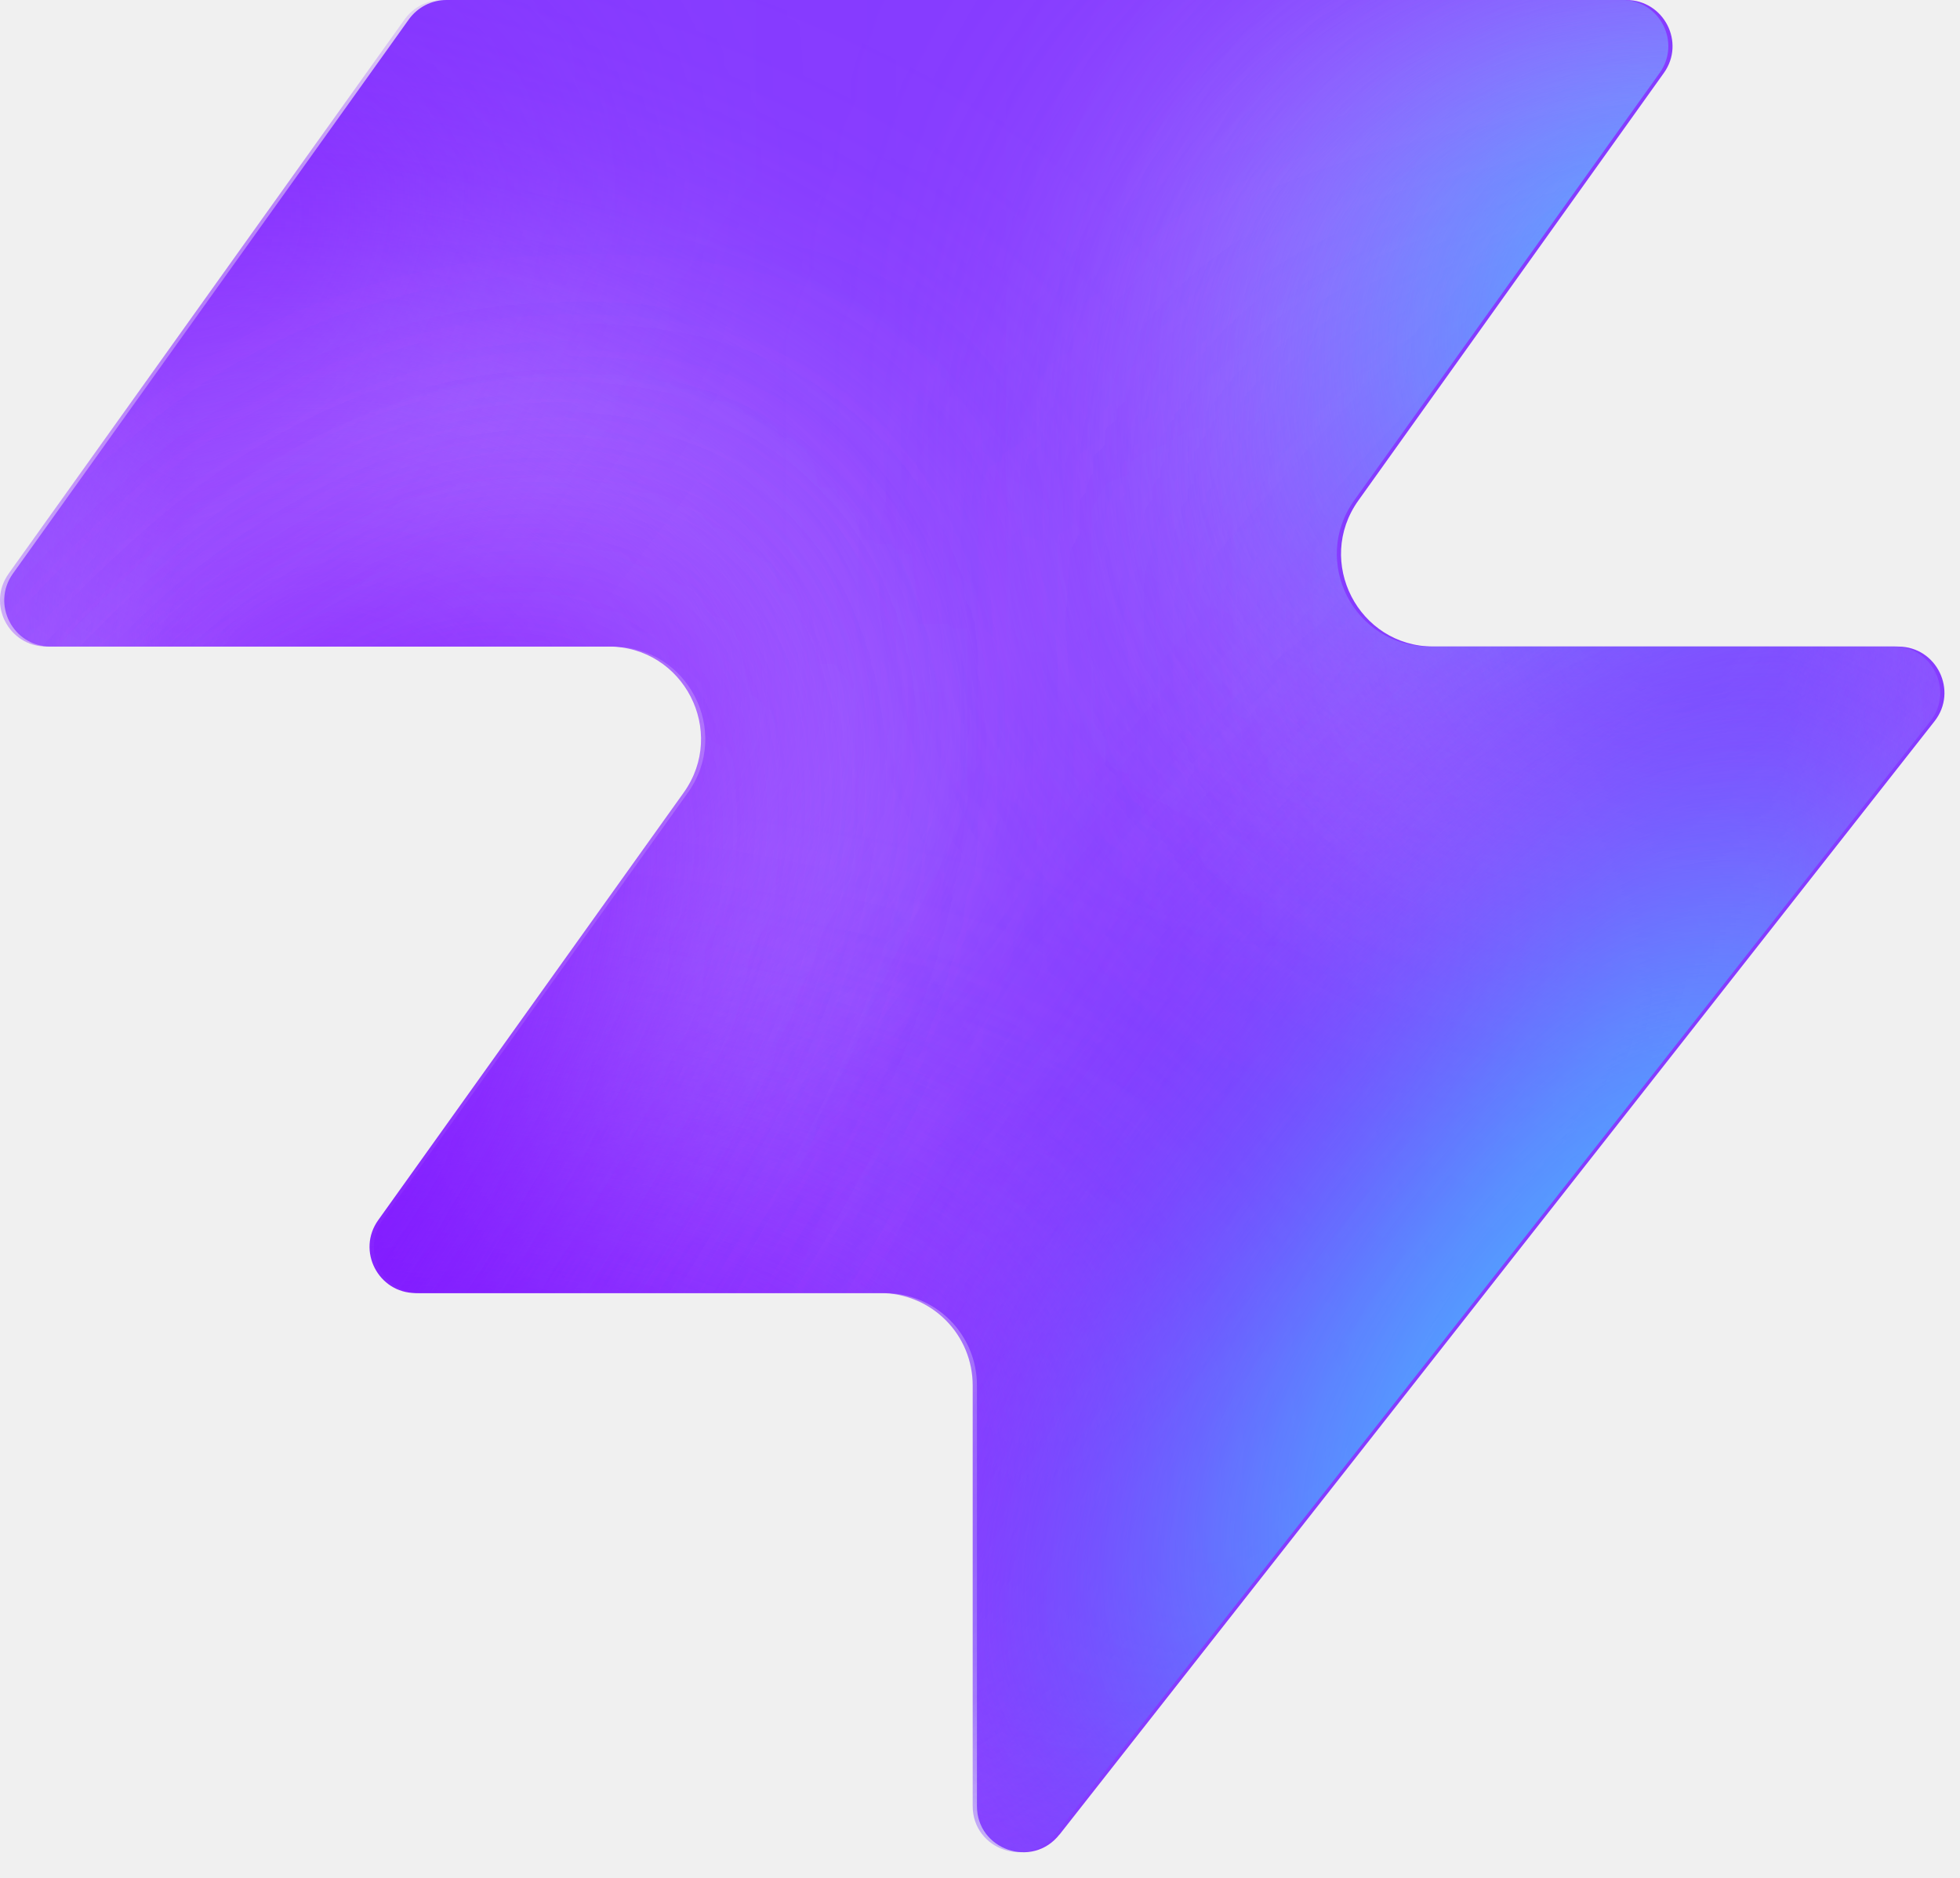
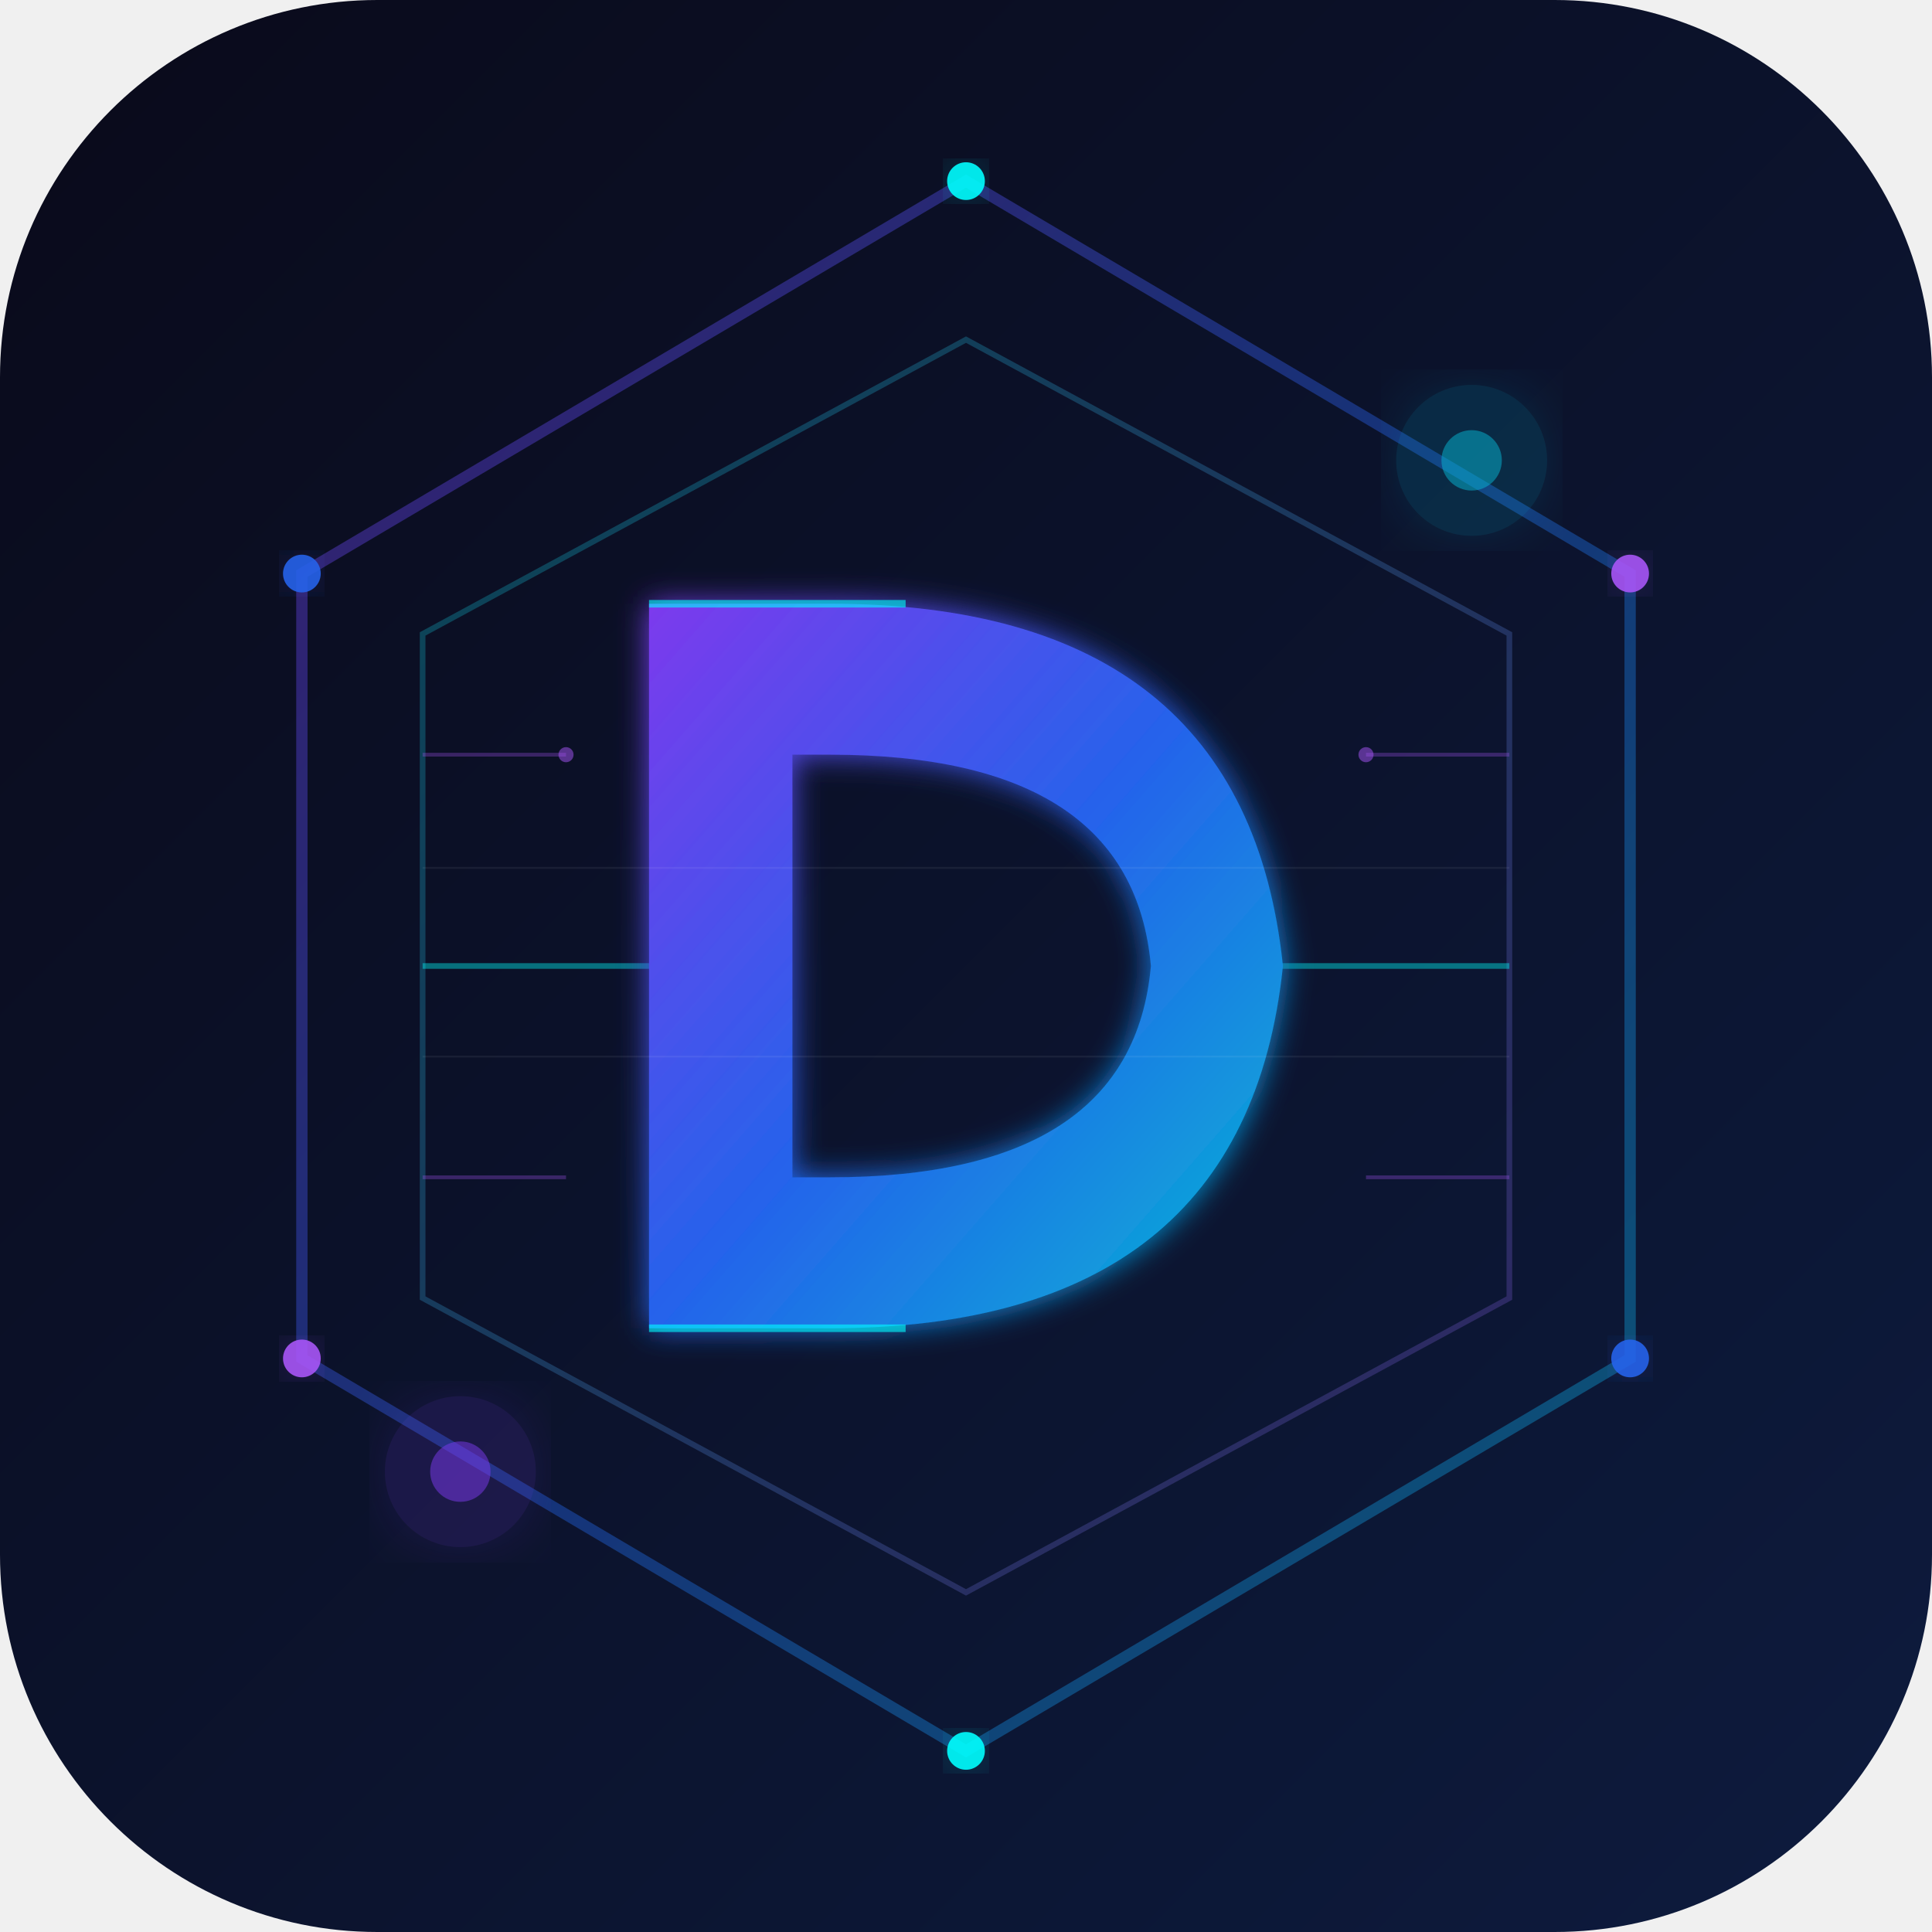
- <svg xmlns="http://www.w3.org/2000/svg" width="48" height="46" fill="none" viewBox="0 0 48 46">
-   <path fill="#863bff" d="M25.946 44.938c-.664.845-2.021.375-2.021-.698V33.937a2.26 2.26 0 0 0-2.262-2.262H10.287c-.92 0-1.456-1.04-.92-1.788l7.48-10.471c1.07-1.497 0-3.578-1.842-3.578H1.237c-.92 0-1.456-1.04-.92-1.788L10.013.474c.214-.297.556-.474.92-.474h28.894c.92 0 1.456 1.04.92 1.788l-7.48 10.471c-1.07 1.498 0 3.579 1.842 3.579h11.377c.943 0 1.473 1.088.89 1.83L25.947 44.94z" style="fill:#863bff;fill:color(display-p3 .525 .23 1);fill-opacity:1" />
-   <mask id="a" width="48" height="46" x="0" y="0" maskUnits="userSpaceOnUse" style="mask-type:alpha">
-     <path fill="#000" d="M25.842 44.938c-.664.844-2.021.375-2.021-.698V33.937a2.26 2.26 0 0 0-2.262-2.262H10.183c-.92 0-1.456-1.04-.92-1.788l7.48-10.471c1.07-1.498 0-3.579-1.842-3.579H1.133c-.92 0-1.456-1.04-.92-1.787L9.91.473c.214-.297.556-.474.92-.474h28.894c.92 0 1.456 1.04.92 1.788l-7.48 10.471c-1.07 1.498 0 3.578 1.842 3.578h11.377c.943 0 1.473 1.088.89 1.832L25.843 44.94z" style="fill:#000;fill-opacity:1" />
-   </mask>
-   <g mask="url(#a)">
-     <g filter="url(#b)">
-       <ellipse cx="5.508" cy="14.704" fill="#ede6ff" rx="5.508" ry="14.704" style="fill:#ede6ff;fill:color(display-p3 .927 .903 1);fill-opacity:1" transform="matrix(.00324 1 1 -.00324 -4.47 31.516)" />
-     </g>
-     <g filter="url(#c)">
-       <ellipse cx="10.399" cy="29.851" fill="#ede6ff" rx="10.399" ry="29.851" style="fill:#ede6ff;fill:color(display-p3 .927 .903 1);fill-opacity:1" transform="matrix(.00324 1 1 -.00324 -39.328 7.883)" />
-     </g>
-     <g filter="url(#d)">
-       <ellipse cx="5.508" cy="30.487" fill="#7e14ff" rx="5.508" ry="30.487" style="fill:#7e14ff;fill:color(display-p3 .492 .077 1);fill-opacity:1" transform="rotate(89.814 -25.913 -14.639)scale(1 -1)" />
-     </g>
-     <g filter="url(#e)">
-       <ellipse cx="5.508" cy="30.599" fill="#7e14ff" rx="5.508" ry="30.599" style="fill:#7e14ff;fill:color(display-p3 .492 .077 1);fill-opacity:1" transform="rotate(89.814 -32.644 -3.334)scale(1 -1)" />
-     </g>
-     <g filter="url(#f)">
-       <ellipse cx="5.508" cy="30.599" fill="#7e14ff" rx="5.508" ry="30.599" style="fill:#7e14ff;fill:color(display-p3 .492 .077 1);fill-opacity:1" transform="matrix(.00324 1 1 -.00324 -34.34 30.47)" />
-     </g>
-     <g filter="url(#g)">
-       <ellipse cx="14.072" cy="22.078" fill="#ede6ff" rx="14.072" ry="22.078" style="fill:#ede6ff;fill:color(display-p3 .927 .903 1);fill-opacity:1" transform="rotate(93.35 24.506 48.493)scale(-1 1)" />
-     </g>
-     <g filter="url(#h)">
-       <ellipse cx="3.47" cy="21.501" fill="#7e14ff" rx="3.47" ry="21.501" style="fill:#7e14ff;fill:color(display-p3 .492 .077 1);fill-opacity:1" transform="rotate(89.009 28.708 47.59)scale(-1 1)" />
-     </g>
-     <g filter="url(#i)">
-       <ellipse cx="3.47" cy="21.501" fill="#7e14ff" rx="3.47" ry="21.501" style="fill:#7e14ff;fill:color(display-p3 .492 .077 1);fill-opacity:1" transform="rotate(89.009 28.708 47.59)scale(-1 1)" />
-     </g>
-     <g filter="url(#j)">
-       <ellipse cx=".387" cy="8.972" fill="#7e14ff" rx="4.407" ry="29.108" style="fill:#7e14ff;fill:color(display-p3 .492 .077 1);fill-opacity:1" transform="rotate(39.51 .387 8.972)" />
-     </g>
-     <g filter="url(#k)">
-       <ellipse cx="47.523" cy="-6.092" fill="#7e14ff" rx="4.407" ry="29.108" style="fill:#7e14ff;fill:color(display-p3 .492 .077 1);fill-opacity:1" transform="rotate(37.892 47.523 -6.092)" />
-     </g>
-     <g filter="url(#l)">
-       <ellipse cx="41.412" cy="6.333" fill="#47bfff" rx="5.971" ry="9.665" style="fill:#47bfff;fill:color(display-p3 .28 .748 1);fill-opacity:1" transform="rotate(37.892 41.412 6.333)" />
-     </g>
-     <g filter="url(#m)">
-       <ellipse cx="-1.879" cy="38.332" fill="#7e14ff" rx="4.407" ry="29.108" style="fill:#7e14ff;fill:color(display-p3 .492 .077 1);fill-opacity:1" transform="rotate(37.892 -1.88 38.332)" />
-     </g>
-     <g filter="url(#n)">
-       <ellipse cx="-1.879" cy="38.332" fill="#7e14ff" rx="4.407" ry="29.108" style="fill:#7e14ff;fill:color(display-p3 .492 .077 1);fill-opacity:1" transform="rotate(37.892 -1.88 38.332)" />
-     </g>
-     <g filter="url(#o)">
-       <ellipse cx="35.651" cy="29.907" fill="#7e14ff" rx="4.407" ry="29.108" style="fill:#7e14ff;fill:color(display-p3 .492 .077 1);fill-opacity:1" transform="rotate(37.892 35.651 29.907)" />
-     </g>
-     <g filter="url(#p)">
-       <ellipse cx="38.418" cy="32.4" fill="#47bfff" rx="5.971" ry="15.297" style="fill:#47bfff;fill:color(display-p3 .28 .748 1);fill-opacity:1" transform="rotate(37.892 38.418 32.4)" />
-     </g>
-   </g>
+ <svg xmlns="http://www.w3.org/2000/svg" viewBox="0 0 512 512">
  <defs>
-     <filter id="b" width="60.045" height="41.654" x="-19.77" y="16.149" color-interpolation-filters="sRGB" filterUnits="userSpaceOnUse">
-       <feFlood flood-opacity="0" result="BackgroundImageFix" />
-       <feBlend in="SourceGraphic" in2="BackgroundImageFix" result="shape" />
-       <feGaussianBlur result="effect1_foregroundBlur_2002_17158" stdDeviation="7.659" />
+     <linearGradient id="bgGrad" x1="0%" y1="0%" x2="100%" y2="100%">
+       <stop offset="0%" style="stop-color:#0a0a1a;stop-opacity:1" />
+       <stop offset="100%" style="stop-color:#0d1b3e;stop-opacity:1" />
+     </linearGradient>
+     <linearGradient id="hexGrad" x1="0%" y1="0%" x2="100%" y2="100%">
+       <stop offset="0%" style="stop-color:#7c3aed;stop-opacity:1" />
+       <stop offset="50%" style="stop-color:#2563eb;stop-opacity:1" />
+       <stop offset="100%" style="stop-color:#06b6d4;stop-opacity:1" />
+     </linearGradient>
+     <linearGradient id="glowGrad" x1="0%" y1="0%" x2="100%" y2="100%">
+       <stop offset="0%" style="stop-color:#00ffff;stop-opacity:0.8" />
+       <stop offset="100%" style="stop-color:#a855f7;stop-opacity:0.8" />
+     </linearGradient>
+     <filter id="glow">
+       <feGaussianBlur stdDeviation="8" result="coloredBlur" />
+       <feMerge>
+         <feMergeNode in="coloredBlur" />
+         <feMergeNode in="SourceGraphic" />
+       </feMerge>
    </filter>
-     <filter id="c" width="90.34" height="51.437" x="-54.613" y="-7.533" color-interpolation-filters="sRGB" filterUnits="userSpaceOnUse">
-       <feFlood flood-opacity="0" result="BackgroundImageFix" />
-       <feBlend in="SourceGraphic" in2="BackgroundImageFix" result="shape" />
-       <feGaussianBlur result="effect1_foregroundBlur_2002_17158" stdDeviation="7.659" />
-     </filter>
-     <filter id="d" width="79.355" height="29.4" x="-49.64" y="2.03" color-interpolation-filters="sRGB" filterUnits="userSpaceOnUse">
-       <feFlood flood-opacity="0" result="BackgroundImageFix" />
-       <feBlend in="SourceGraphic" in2="BackgroundImageFix" result="shape" />
-       <feGaussianBlur result="effect1_foregroundBlur_2002_17158" stdDeviation="4.596" />
-     </filter>
-     <filter id="e" width="79.579" height="29.4" x="-45.045" y="20.029" color-interpolation-filters="sRGB" filterUnits="userSpaceOnUse">
-       <feFlood flood-opacity="0" result="BackgroundImageFix" />
-       <feBlend in="SourceGraphic" in2="BackgroundImageFix" result="shape" />
-       <feGaussianBlur result="effect1_foregroundBlur_2002_17158" stdDeviation="4.596" />
-     </filter>
-     <filter id="f" width="79.579" height="29.4" x="-43.513" y="21.178" color-interpolation-filters="sRGB" filterUnits="userSpaceOnUse">
-       <feFlood flood-opacity="0" result="BackgroundImageFix" />
-       <feBlend in="SourceGraphic" in2="BackgroundImageFix" result="shape" />
-       <feGaussianBlur result="effect1_foregroundBlur_2002_17158" stdDeviation="4.596" />
-     </filter>
-     <filter id="g" width="74.749" height="58.852" x="15.756" y="-17.901" color-interpolation-filters="sRGB" filterUnits="userSpaceOnUse">
-       <feFlood flood-opacity="0" result="BackgroundImageFix" />
-       <feBlend in="SourceGraphic" in2="BackgroundImageFix" result="shape" />
-       <feGaussianBlur result="effect1_foregroundBlur_2002_17158" stdDeviation="7.659" />
-     </filter>
-     <filter id="h" width="61.377" height="25.362" x="23.548" y="2.284" color-interpolation-filters="sRGB" filterUnits="userSpaceOnUse">
-       <feFlood flood-opacity="0" result="BackgroundImageFix" />
-       <feBlend in="SourceGraphic" in2="BackgroundImageFix" result="shape" />
-       <feGaussianBlur result="effect1_foregroundBlur_2002_17158" stdDeviation="4.596" />
-     </filter>
-     <filter id="i" width="61.377" height="25.362" x="23.548" y="2.284" color-interpolation-filters="sRGB" filterUnits="userSpaceOnUse">
-       <feFlood flood-opacity="0" result="BackgroundImageFix" />
-       <feBlend in="SourceGraphic" in2="BackgroundImageFix" result="shape" />
-       <feGaussianBlur result="effect1_foregroundBlur_2002_17158" stdDeviation="4.596" />
-     </filter>
-     <filter id="j" width="56.045" height="63.649" x="-27.636" y="-22.853" color-interpolation-filters="sRGB" filterUnits="userSpaceOnUse">
-       <feFlood flood-opacity="0" result="BackgroundImageFix" />
-       <feBlend in="SourceGraphic" in2="BackgroundImageFix" result="shape" />
-       <feGaussianBlur result="effect1_foregroundBlur_2002_17158" stdDeviation="4.596" />
-     </filter>
-     <filter id="k" width="54.814" height="64.646" x="20.116" y="-38.415" color-interpolation-filters="sRGB" filterUnits="userSpaceOnUse">
-       <feFlood flood-opacity="0" result="BackgroundImageFix" />
-       <feBlend in="SourceGraphic" in2="BackgroundImageFix" result="shape" />
-       <feGaussianBlur result="effect1_foregroundBlur_2002_17158" stdDeviation="4.596" />
-     </filter>
-     <filter id="l" width="33.541" height="35.313" x="24.641" y="-11.323" color-interpolation-filters="sRGB" filterUnits="userSpaceOnUse">
-       <feFlood flood-opacity="0" result="BackgroundImageFix" />
-       <feBlend in="SourceGraphic" in2="BackgroundImageFix" result="shape" />
-       <feGaussianBlur result="effect1_foregroundBlur_2002_17158" stdDeviation="4.596" />
-     </filter>
-     <filter id="m" width="54.814" height="64.646" x="-29.286" y="6.009" color-interpolation-filters="sRGB" filterUnits="userSpaceOnUse">
-       <feFlood flood-opacity="0" result="BackgroundImageFix" />
-       <feBlend in="SourceGraphic" in2="BackgroundImageFix" result="shape" />
-       <feGaussianBlur result="effect1_foregroundBlur_2002_17158" stdDeviation="4.596" />
-     </filter>
-     <filter id="n" width="54.814" height="64.646" x="-29.286" y="6.009" color-interpolation-filters="sRGB" filterUnits="userSpaceOnUse">
-       <feFlood flood-opacity="0" result="BackgroundImageFix" />
-       <feBlend in="SourceGraphic" in2="BackgroundImageFix" result="shape" />
-       <feGaussianBlur result="effect1_foregroundBlur_2002_17158" stdDeviation="4.596" />
-     </filter>
-     <filter id="o" width="54.814" height="64.646" x="8.244" y="-2.416" color-interpolation-filters="sRGB" filterUnits="userSpaceOnUse">
-       <feFlood flood-opacity="0" result="BackgroundImageFix" />
-       <feBlend in="SourceGraphic" in2="BackgroundImageFix" result="shape" />
-       <feGaussianBlur result="effect1_foregroundBlur_2002_17158" stdDeviation="4.596" />
-     </filter>
-     <filter id="p" width="39.409" height="43.623" x="18.713" y="10.588" color-interpolation-filters="sRGB" filterUnits="userSpaceOnUse">
-       <feFlood flood-opacity="0" result="BackgroundImageFix" />
-       <feBlend in="SourceGraphic" in2="BackgroundImageFix" result="shape" />
-       <feGaussianBlur result="effect1_foregroundBlur_2002_17158" stdDeviation="4.596" />
+     <filter id="softGlow">
+       <feGaussianBlur stdDeviation="4" result="coloredBlur" />
+       <feMerge>
+         <feMergeNode in="coloredBlur" />
+         <feMergeNode in="SourceGraphic" />
+       </feMerge>
    </filter>
  </defs>
+   <rect width="512" height="512" rx="100" fill="url(#bgGrad)" />
+   <polygon points="256,48 432,152 432,360 256,464 80,360 80,152" fill="none" stroke="url(#hexGrad)" stroke-width="3" opacity="0.4" />
+   <polygon points="256,90 400,168 400,344 256,422 112,344 112,168" fill="none" stroke="url(#glowGrad)" stroke-width="1.5" opacity="0.3" />
+   <circle cx="256" cy="48" r="5" fill="#00ffff" filter="url(#glow)" opacity="0.9" />
+   <circle cx="432" cy="152" r="5" fill="#a855f7" filter="url(#glow)" opacity="0.9" />
+   <circle cx="432" cy="360" r="5" fill="#2563eb" filter="url(#glow)" opacity="0.9" />
+   <circle cx="256" cy="464" r="5" fill="#00ffff" filter="url(#glow)" opacity="0.9" />
+   <circle cx="80" cy="360" r="5" fill="#a855f7" filter="url(#glow)" opacity="0.9" />
+   <circle cx="80" cy="152" r="5" fill="#2563eb" filter="url(#glow)" opacity="0.9" />
+   <line x1="112" y1="256" x2="180" y2="256" stroke="#00ffff" stroke-width="1.5" opacity="0.4" />
+   <line x1="332" y1="256" x2="400" y2="256" stroke="#00ffff" stroke-width="1.5" opacity="0.4" />
+   <line x1="112" y1="200" x2="150" y2="200" stroke="#a855f7" stroke-width="1" opacity="0.3" />
+   <line x1="362" y1="200" x2="400" y2="200" stroke="#a855f7" stroke-width="1" opacity="0.3" />
+   <line x1="112" y1="312" x2="150" y2="312" stroke="#a855f7" stroke-width="1" opacity="0.3" />
+   <line x1="362" y1="312" x2="400" y2="312" stroke="#a855f7" stroke-width="1" opacity="0.3" />
+   <circle cx="180" cy="256" r="3" fill="#00ffff" opacity="0.6" />
+   <circle cx="332" cy="256" r="3" fill="#00ffff" opacity="0.6" />
+   <circle cx="150" cy="200" r="2" fill="#a855f7" opacity="0.5" />
+   <circle cx="362" cy="200" r="2" fill="#a855f7" opacity="0.5" />
+   <g filter="url(#softGlow)">
+     <path d="       M 172 160       L 220 160       Q 330 160 340 256       Q 330 352 220 352       L 172 352       Z       M 210 200       L 220 200       Q 300 200 305 256       Q 300 312 220 312       L 210 312       Z     " fill="url(#hexGrad)" fill-rule="evenodd" />
+   </g>
+   <line x1="172" y1="160" x2="172" y2="352" stroke="#00ffff" stroke-width="2.5" opacity="0.8" filter="url(#glow)" />
+   <line x1="172" y1="160" x2="240" y2="160" stroke="#00ffff" stroke-width="2" opacity="0.6" />
+   <line x1="172" y1="352" x2="240" y2="352" stroke="#00ffff" stroke-width="2" opacity="0.6" />
+   <line x1="112" y1="230" x2="400" y2="230" stroke="#ffffff" stroke-width="0.5" opacity="0.06" />
+   <line x1="112" y1="280" x2="400" y2="280" stroke="#ffffff" stroke-width="0.5" opacity="0.06" />
+   <circle cx="390" cy="122" r="20" fill="#06b6d4" opacity="0.15" filter="url(#glow)" />
+   <circle cx="390" cy="122" r="8" fill="#06b6d4" opacity="0.5" />
+   <circle cx="122" cy="390" r="20" fill="#7c3aed" opacity="0.15" filter="url(#glow)" />
+   <circle cx="122" cy="390" r="8" fill="#7c3aed" opacity="0.5" />
</svg>
